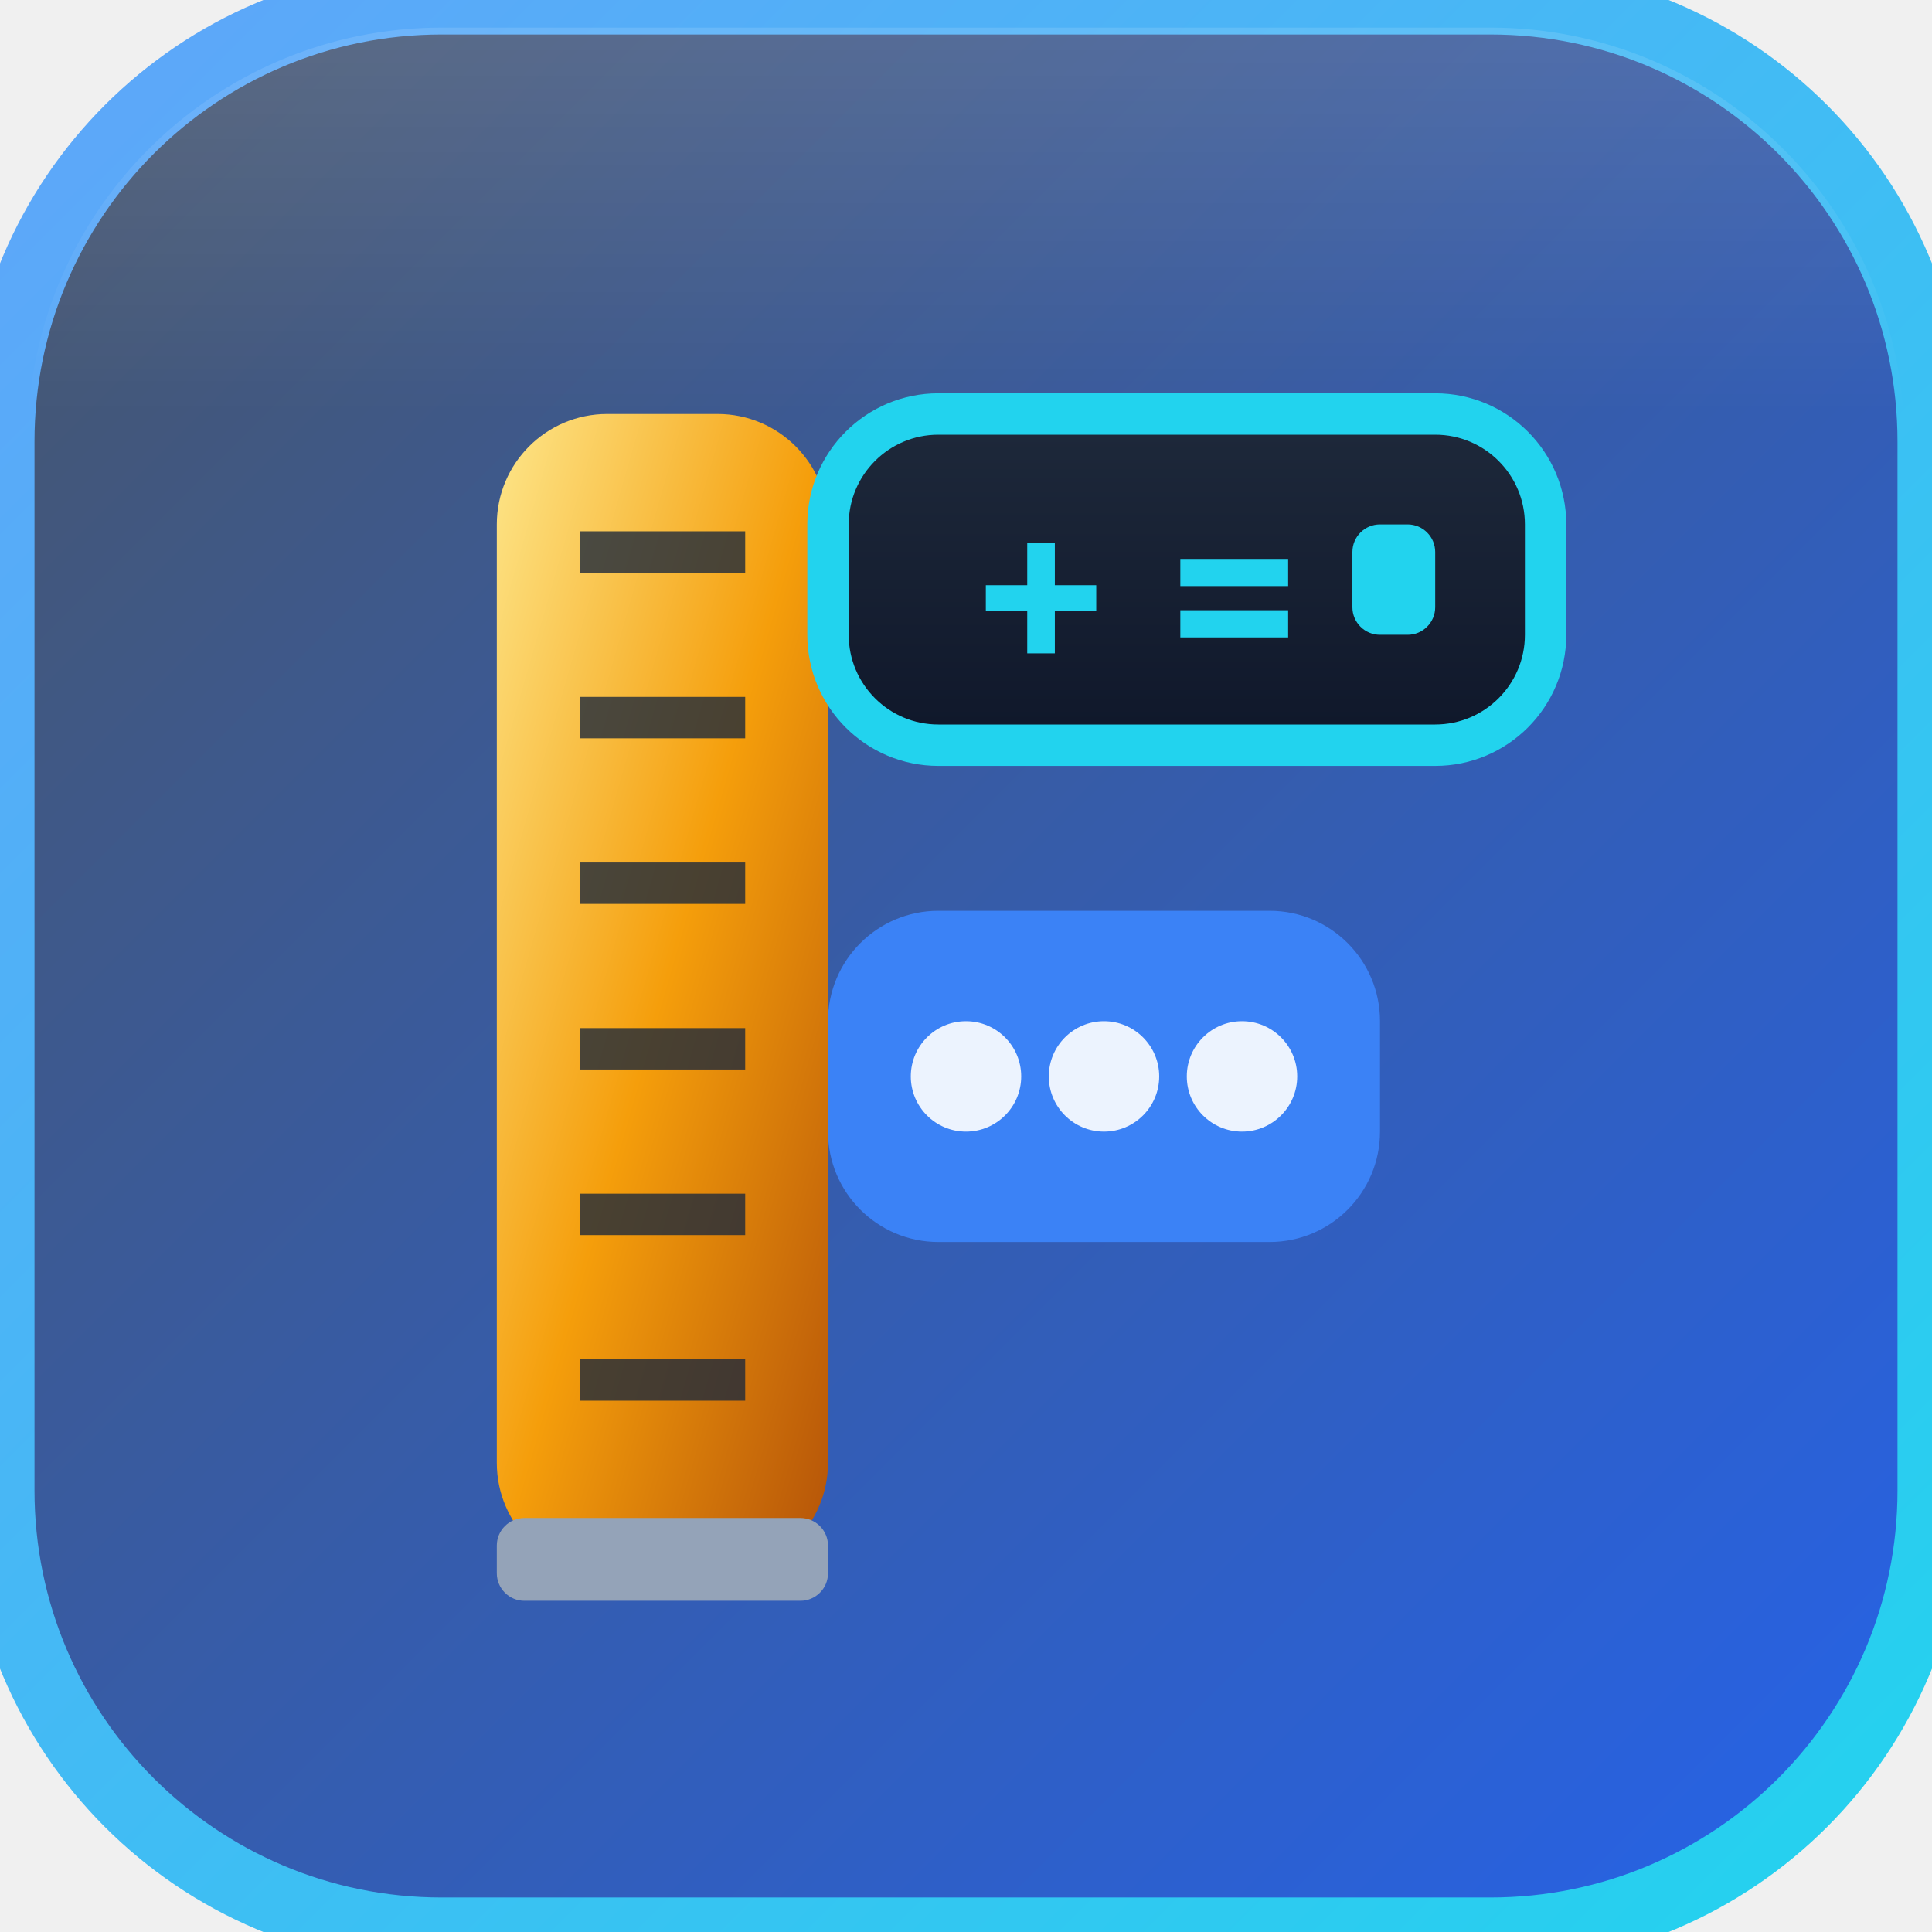
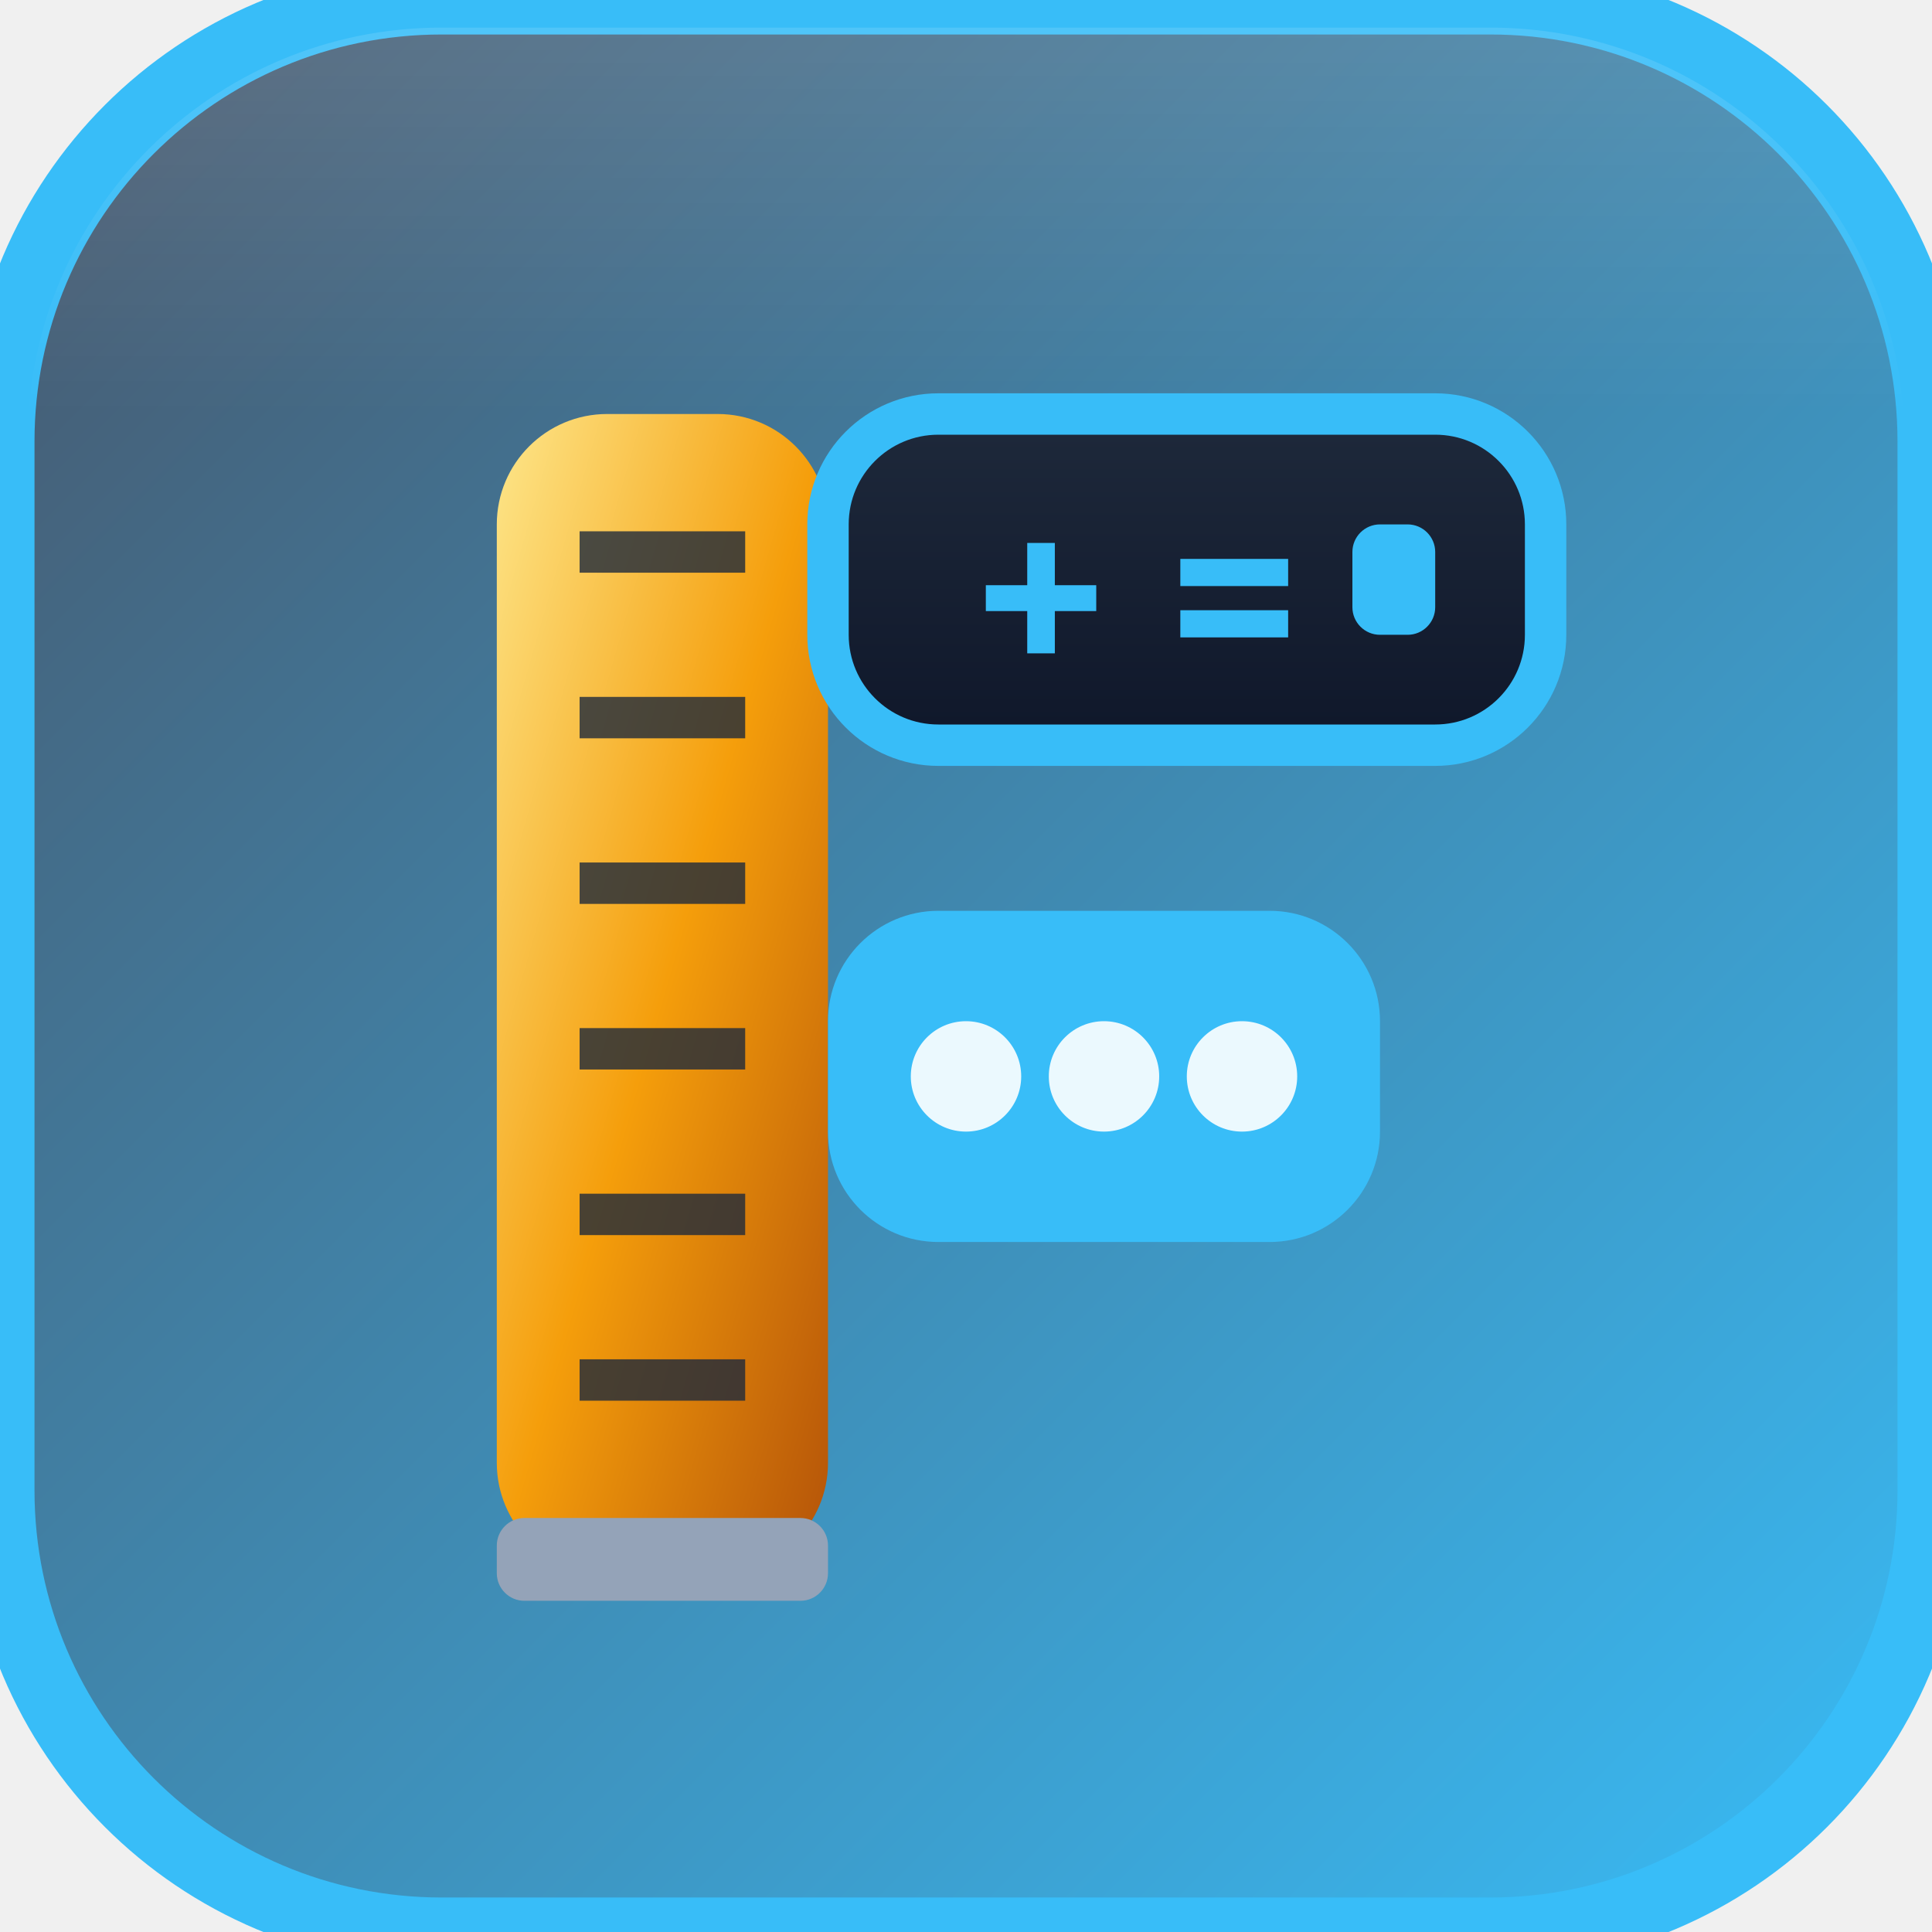
<svg xmlns="http://www.w3.org/2000/svg" viewBox="0 0 70 70" width="70" height="70">
  <defs>
    <linearGradient id="blueGrad" x1="0%" y1="0%" x2="100%" y2="0%">
-       <stop offset="0%" stop-color="#60A5FA" />
-       <stop offset="100%" stop-color="#22D3EE" />
+       <stop offset="0%" stop-color="#38BDF8" />
+       <stop offset="100%" stop-color="#38BDF8" />
    </linearGradient>
    <linearGradient id="borderGrad" x1="0%" y1="0%" x2="100%" y2="100%">
-       <stop offset="0%" stop-color="#60A5FA" />
-       <stop offset="100%" stop-color="#22D3EE" />
+       <stop offset="0%" stop-color="#38BDF8" />
+       <stop offset="100%" stop-color="#38BDF8" />
    </linearGradient>
    <linearGradient id="iconBgGrad" x1="0%" y1="0%" x2="100%" y2="100%">
      <stop offset="0%" stop-color="#475569" />
-       <stop offset="100%" stop-color="#2563EB" />
+       <stop offset="100%" stop-color="#38BDF8" />
    </linearGradient>
    <linearGradient id="innerHighlight" x1="0%" y1="0%" x2="0%" y2="100%">
      <stop offset="0%" stop-color="#FFFFFF" stop-opacity="0.12" />
      <stop offset="40%" stop-color="#FFFFFF" stop-opacity="0" />
    </linearGradient>
    <linearGradient id="goldGrad" x1="0%" y1="0%" x2="100%" y2="100%">
      <stop offset="0%" stop-color="#FDE68A" />
      <stop offset="50%" stop-color="#F59E0B" />
      <stop offset="100%" stop-color="#B45309" />
    </linearGradient>
    <linearGradient id="screenGrad" x1="0%" y1="0%" x2="0%" y2="100%">
      <stop offset="0%" stop-color="#1E293B" />
      <stop offset="100%" stop-color="#0F172A" />
    </linearGradient>
  </defs>
  <g>
    <rect x="0" y="0" width="70" height="70" rx="16" fill="url(#iconBgGrad)" stroke="url(#borderGrad)" stroke-width="2.5" />
    <rect x="1" y="1" width="68" height="35" rx="15" fill="url(#innerHighlight)" />
    <rect x="18" y="15" width="12" height="42" rx="4" fill="url(#goldGrad)" />
    <g stroke="#1E293B" stroke-width="1.5" opacity="0.8">
      <line x1="21" y1="20" x2="27" y2="20" />
      <line x1="21" y1="26" x2="27" y2="26" />
      <line x1="21" y1="32" x2="27" y2="32" />
      <line x1="21" y1="38" x2="27" y2="38" />
      <line x1="21" y1="44" x2="27" y2="44" />
      <line x1="21" y1="50" x2="27" y2="50" />
    </g>
    <rect x="18" y="55" width="12" height="3" rx="1" fill="#94A3B8" />
-     <rect x="30" y="15" width="26" height="12" rx="4" fill="url(#screenGrad)" stroke="#22D3EE" stroke-width="1.5" />
-     <text x="35" y="24" font-family="Inter, sans-serif" font-weight="700" font-size="8" fill="#22D3EE">+</text>
-     <text x="42" y="24" font-family="Inter, sans-serif" font-weight="700" font-size="8" fill="#22D3EE">=</text>
-     <rect x="49" y="19" width="3" height="4" rx="1" fill="#22D3EE" />
-     <rect x="30" y="33" width="20" height="12" rx="4" fill="#3B82F6" />
+     <rect x="30" y="15" width="26" height="12" rx="4" fill="url(#screenGrad)" stroke="#38BDF8" stroke-width="1.5" />
+     <text x="35" y="24" font-family="Inter, sans-serif" font-weight="700" font-size="8" fill="#38BDF8">+</text>
+     <text x="42" y="24" font-family="Inter, sans-serif" font-weight="700" font-size="8" fill="#38BDF8">=</text>
+     <rect x="49" y="19" width="3" height="4" rx="1" fill="#38BDF8" />
+     <rect x="30" y="33" width="20" height="12" rx="4" fill="#38BDF8" />
    <circle cx="35" cy="39" r="2" fill="#FFFFFF" opacity="0.9" />
    <circle cx="40" cy="39" r="2" fill="#FFFFFF" opacity="0.9" />
    <circle cx="45" cy="39" r="2" fill="#FFFFFF" opacity="0.9" />
  </g>
</svg>
